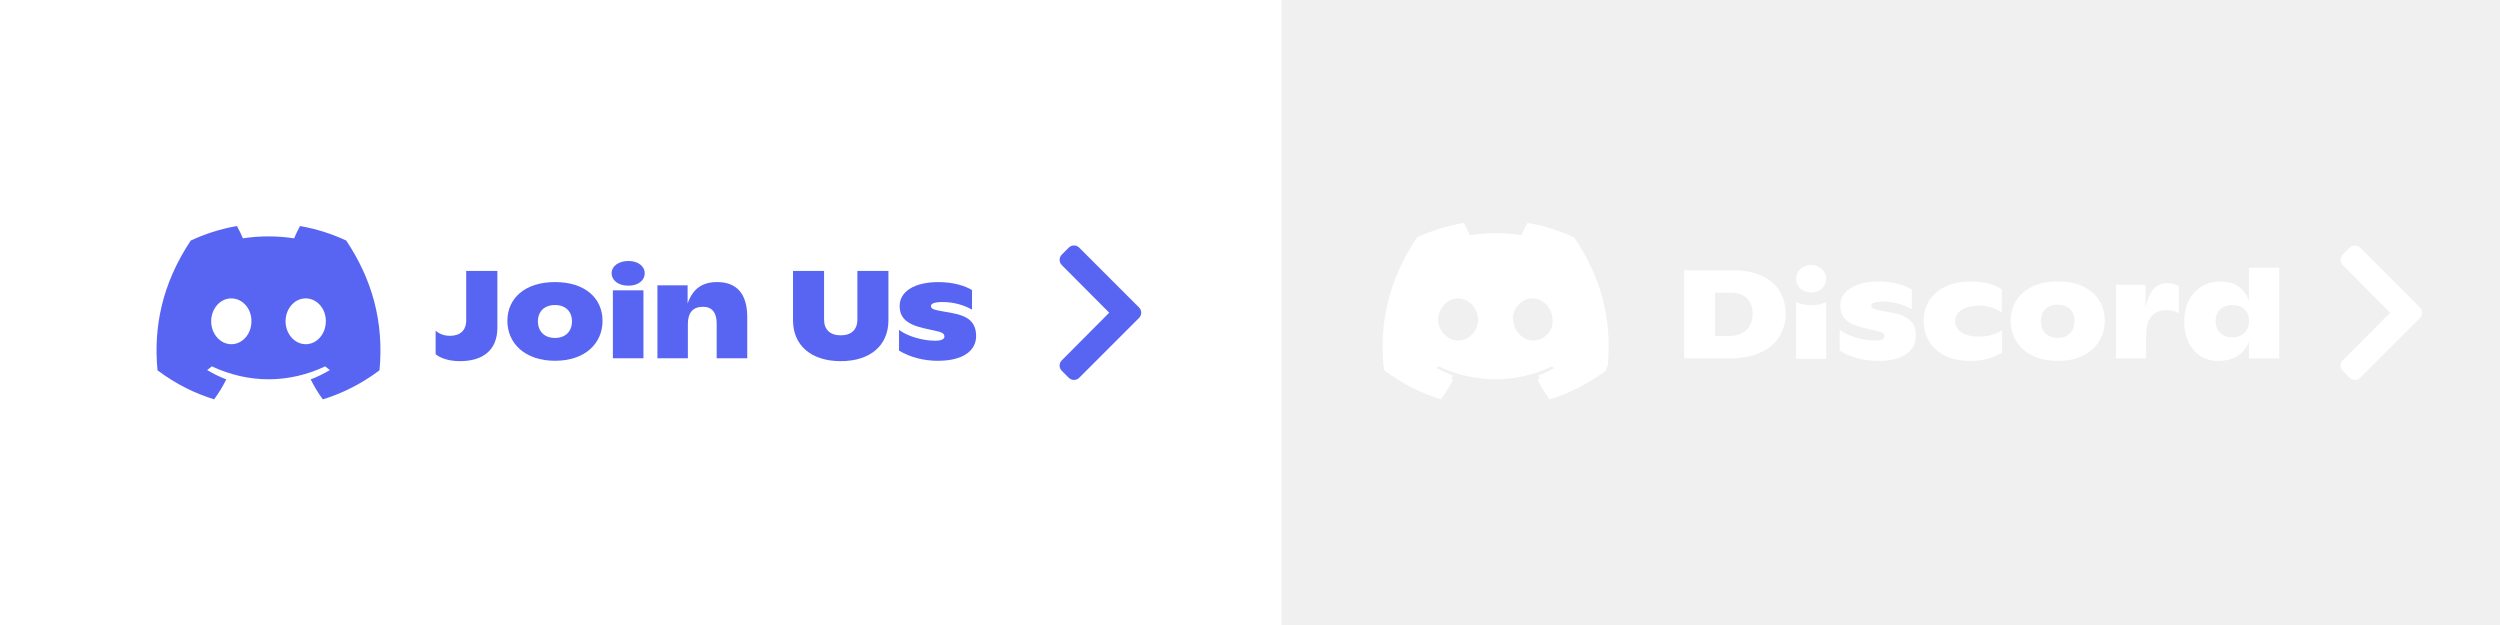
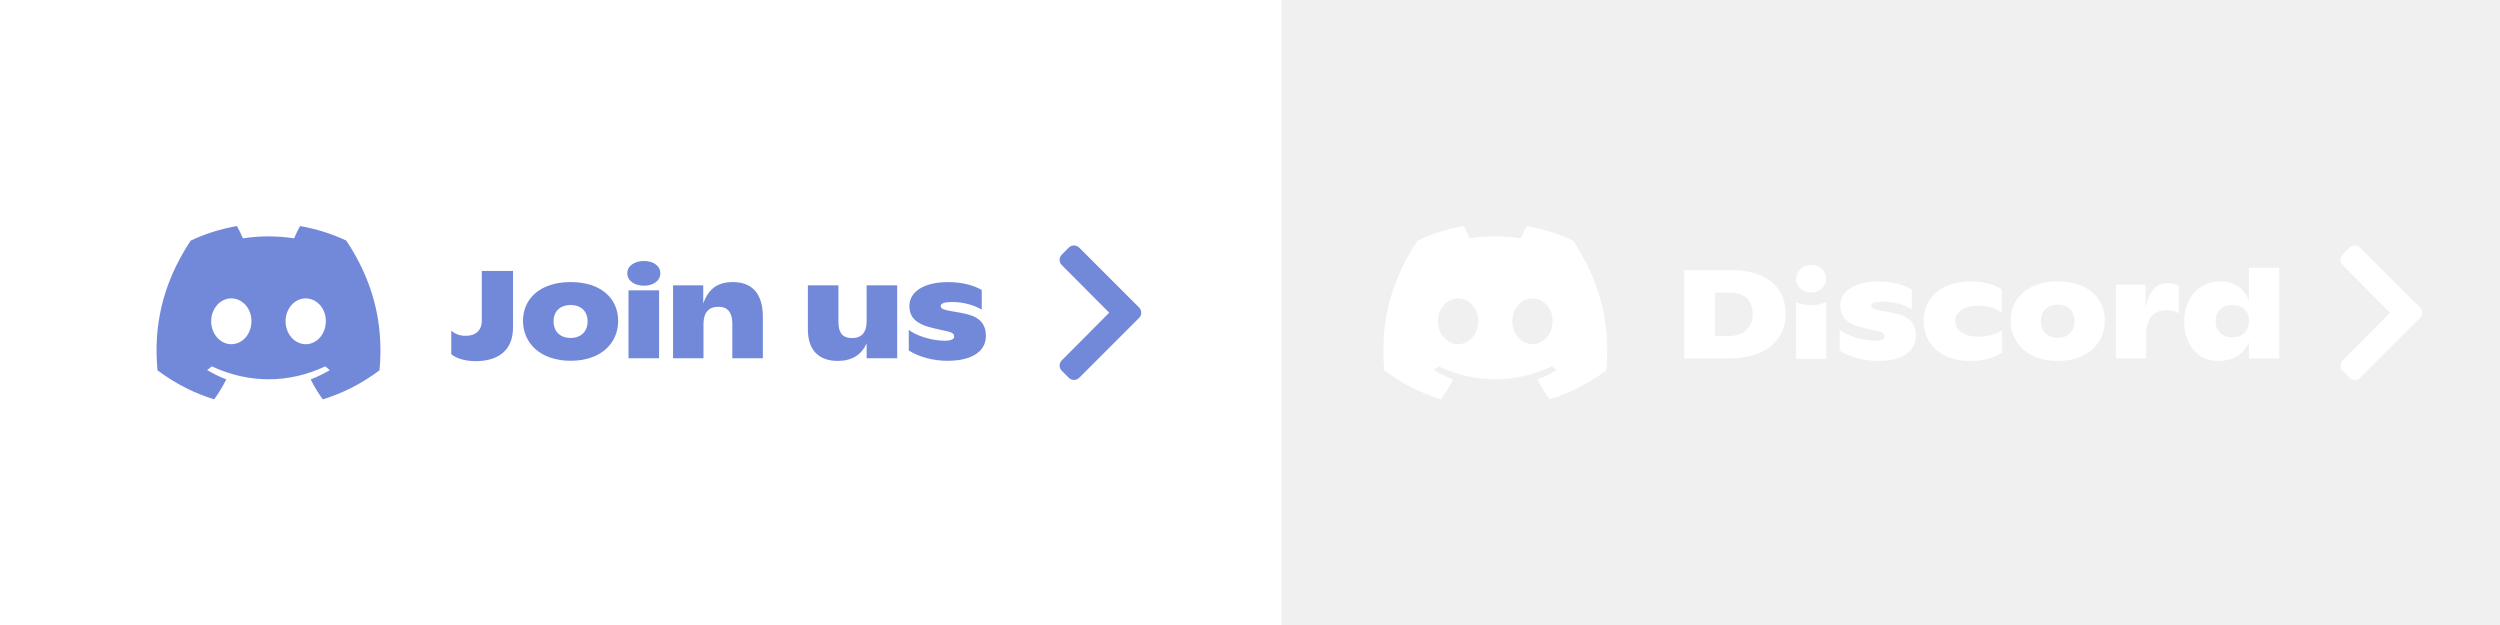
<svg xmlns="http://www.w3.org/2000/svg" width="120mm" height="30mm" viewBox="0 0 120 30" version="1.1" id="svg8" xml:space="preserve">
  <defs id="defs2">
    <rect x="75.82" y="98.266" width="25.123" height="7.884" id="rect953" />
    <rect x="75.82" y="98.266" width="25.123" height="7.884" id="rect953-0" />
    <rect x="75.82" y="98.266" width="25.123" height="7.884" id="rect968" />
    <clipPath id="clip0">
      <rect width="71" height="55" fill="white" id="rect716" />
    </clipPath>
    <clipPath id="clip0-9">
      <rect width="71" height="55" fill="white" id="rect852" />
    </clipPath>
    <clipPath id="clip0-6">
      <rect width="292" height="56.471" fill="white" transform="translate(0 11.7646)" id="rect159" />
    </clipPath>
    <clipPath id="clip1">
      <rect width="292" height="56.471" fill="white" transform="translate(0 11.7646)" id="rect162" />
    </clipPath>
    <clipPath id="clip0-65">
      <rect width="292" height="56.471" fill="white" transform="translate(0 11.7646)" id="rect338" />
    </clipPath>
    <clipPath clipPathUnits="userSpaceOnUse" id="clipPath405">
      <rect width="292" height="56.471" fill="#ffffff" id="rect407" x="-8.4424901e-06" y="11.765" style="stroke-width:1" />
    </clipPath>
    <clipPath clipPathUnits="userSpaceOnUse" id="clipPath409">
      <rect width="292" height="56.471" fill="#ffffff" id="rect411" x="-8.4424901e-06" y="11.765" style="stroke-width:1" />
    </clipPath>
    <clipPath clipPathUnits="userSpaceOnUse" id="clipPath413">
      <rect width="292" height="56.471" fill="#ffffff" id="rect415" x="-8.4424901e-06" y="11.765" style="stroke-width:1" />
    </clipPath>
    <clipPath clipPathUnits="userSpaceOnUse" id="clipPath417">
      <rect width="292" height="56.471" fill="#ffffff" id="rect419" x="-8.4424901e-06" y="11.765" style="stroke-width:1" />
    </clipPath>
    <clipPath clipPathUnits="userSpaceOnUse" id="clipPath421">
      <rect width="292" height="56.471" fill="#ffffff" id="rect423" x="-8.4424901e-06" y="11.765" style="stroke-width:1" />
    </clipPath>
    <clipPath clipPathUnits="userSpaceOnUse" id="clipPath425">
      <rect width="292" height="56.471" fill="#ffffff" id="rect427" x="-8.4424901e-06" y="11.765" style="stroke-width:1" />
    </clipPath>
    <clipPath clipPathUnits="userSpaceOnUse" id="clipPath429">
      <rect width="292" height="56.471" fill="#ffffff" id="rect431" x="-8.4424901e-06" y="11.765" style="stroke-width:1" />
    </clipPath>
    <clipPath clipPathUnits="userSpaceOnUse" id="clipPath433">
      <rect width="292" height="56.471" fill="#ffffff" id="rect435" x="-8.4424901e-06" y="11.765" style="stroke-width:1" />
    </clipPath>
    <clipPath clipPathUnits="userSpaceOnUse" id="clipPath437">
      <rect width="292" height="56.471" fill="#ffffff" id="rect439" x="-8.4424901e-06" y="11.765" style="stroke-width:1" />
    </clipPath>
  </defs>
  <g id="layer1" transform="translate(-52.23341,-75.88169)">
    <rect style="fill:#ffffff;fill-opacity:1;stroke-width:0.138;paint-order:stroke fill markers;stop-color:#000000" id="rect832" width="61.512" height="30" x="52.233" y="75.882" />
    <path id="path4789-6" class="" d="m 168.394,91.143 -2.873,2.873 c -0.139,0.139 -0.363,0.139 -0.502,0 l -0.335,-0.335 c -0.138,-0.138 -0.139,-0.362 -4.4e-4,-0.501 l 2.277,-2.288 -2.277,-2.287 c -0.138,-0.139 -0.138,-0.363 4.4e-4,-0.501 l 0.335,-0.335 c 0.139,-0.139 0.363,-0.139 0.502,0 l 2.873,2.873 c 0.139,0.139 0.139,0.363 0,0.502 z" style="fill:#ffffff;fill-opacity:1;stroke-width:0.015" />
-     <path id="path4789-6-2" class="" d="m 106.909,91.142 -2.873,2.873 c -0.139,0.139 -0.363,0.139 -0.502,0 L 103.199,93.68 c -0.138,-0.138 -0.139,-0.362 -4.7e-4,-0.501 l 2.277,-2.288 -2.277,-2.287 c -0.138,-0.139 -0.138,-0.363 4.7e-4,-0.501 l 0.335,-0.335 c 0.139,-0.139 0.363,-0.139 0.502,0 l 2.873,2.873 c 0.139,0.139 0.139,0.363 0,0.502 z" style="fill:#5865f2;fill-opacity:1;stroke-width:0.015" />
-     <g style="fill:none" id="g865" transform="matrix(0.1528338,0,0,0.1528338,118.5989,86.52296)">
-       <path d="M 60.105,4.898 C 55.579,2.821 50.727,1.292 45.653,0.415 45.56,0.399 45.468,0.441 45.42,0.525 44.796,1.635 44.105,3.083 43.621,4.222 38.164,3.405 32.734,3.405 27.389,4.222 26.905,3.058 26.189,1.635 25.562,0.525 25.514,0.444 25.422,0.401 25.329,0.415 20.258,1.289 15.406,2.819 10.878,4.898 10.838,4.915 10.805,4.943 10.783,4.979 1.578,18.731 -0.944,32.144 0.293,45.391 c 0.006,0.065 0.042,0.127 0.092,0.166 6.073,4.46 11.956,7.167 17.729,8.962 0.092,0.028 0.19,-0.006 0.249,-0.082 1.366,-1.865 2.583,-3.832 3.627,-5.899 0.062,-0.121 0.003,-0.265 -0.123,-0.313 -1.931,-0.733 -3.77,-1.626 -5.538,-2.64 -0.14,-0.082 -0.151,-0.282 -0.022,-0.378 0.372,-0.279 0.745,-0.569 1.1,-0.862 0.064,-0.053 0.154,-0.065 0.23,-0.031 11.62,5.305 24.199,5.305 35.682,0 0.076,-0.037 0.165,-0.025 0.232,0.028 0.355,0.293 0.728,0.586 1.103,0.865 0.129,0.096 0.12,0.296 -0.02,0.378 -1.769,1.034 -3.607,1.907 -5.541,2.637 -0.126,0.048 -0.182,0.194 -0.12,0.316 1.066,2.065 2.284,4.032 3.624,5.897 0.056,0.079 0.157,0.113 0.249,0.085 5.801,-1.795 11.684,-4.502 17.757,-8.962 0.053,-0.039 0.087,-0.099 0.092,-0.163 C 72.175,30.079 68.215,16.776 60.197,4.982 60.177,4.943 60.144,4.915 60.105,4.898 Z M 23.726,37.325 c -3.498,0 -6.381,-3.212 -6.381,-7.156 0,-3.944 2.827,-7.156 6.381,-7.156 3.582,0 6.437,3.24 6.381,7.156 0,3.944 -2.827,7.156 -6.381,7.156 z m 23.592,0 c -3.498,0 -6.381,-3.212 -6.381,-7.156 0,-3.944 2.826,-7.156 6.381,-7.156 3.582,0 6.437,3.24 6.381,7.156 0,3.944 -2.799,7.156 -6.381,7.156 z" fill="#ffffff" id="path848" />
-     </g>
+     <path id="path4789-6-2" class="" d="m 106.909,91.142 -2.873,2.873 c -0.139,0.139 -0.363,0.139 -0.502,0 L 103.199,93.68 c -0.138,-0.138 -0.139,-0.362 -4.7e-4,-0.501 l 2.277,-2.288 -2.277,-2.287 c -0.138,-0.139 -0.138,-0.363 4.7e-4,-0.501 l 0.335,-0.335 c 0.139,-0.139 0.363,-0.139 0.502,0 l 2.873,2.873 c 0.139,0.139 0.139,0.363 0,0.502 z" style="fill:#7289da;fill-opacity:1;stroke-width:0.015" />
    <g style="fill:none" id="g196" transform="matrix(0.1473298,0,0,0.1473298,118.6334,84.99851)">
      <g clip-path="url(#clip1)" id="g155">
        <path d="m 61.796,16.494 c -4.722,-2.209 -9.771,-3.815 -15.05,-4.729 -0.648,1.172 -1.406,2.749 -1.928,4.003 -5.612,-0.844 -11.171,-0.844 -16.68,0 -0.522,-1.254 -1.297,-2.831 -1.951,-4.003 -5.285,0.914 -10.339,2.526 -15.062,4.741 C 1.601,30.899 -0.981,44.934 0.31,58.771 6.627,63.488 12.749,66.354 18.768,68.229 c 1.486,-2.045 2.812,-4.22 3.953,-6.511 -2.175,-0.826 -4.257,-1.846 -6.225,-3.03 0.522,-0.387 1.033,-0.791 1.526,-1.207 12.003,5.614 25.045,5.614 36.905,0 0.499,0.416 1.01,0.821 1.526,1.207 -1.974,1.19 -4.062,2.209 -6.237,3.036 1.142,2.285 2.462,4.466 3.953,6.511 6.025,-1.875 12.153,-4.741 18.47,-9.464 C 74.155,42.731 70.052,28.824 61.796,16.494 Z m -37.439,33.767 c -3.603,0 -6.558,-3.364 -6.558,-7.46 0,-4.096 2.892,-7.466 6.558,-7.466 3.667,0 6.621,3.364 6.558,7.466 0.006,4.096 -2.892,7.46 -6.558,7.46 z m 24.236,0 c -3.603,0 -6.558,-3.364 -6.558,-7.46 0,-4.096 2.892,-7.466 6.558,-7.466 3.666,0 6.621,3.364 6.558,7.466 0,4.096 -2.892,7.46 -6.558,7.46 z" fill="#ffffff" id="path137" />
        <path d="m 98.029,26.171 h 15.664 c 3.776,0 6.966,0.604 9.583,1.805 2.61,1.201 4.567,2.877 5.864,5.022 1.296,2.145 1.95,4.6 1.95,7.367 0,2.708 -0.677,5.163 -2.031,7.361 -1.354,2.204 -3.414,3.944 -6.185,5.228 -2.771,1.283 -6.203,1.928 -10.305,1.928 H 98.029 Z m 14.379,21.414 c 2.542,0 4.499,-0.65 5.864,-1.946 1.366,-1.301 2.049,-3.071 2.049,-5.315 0,-2.08 -0.609,-3.739 -1.825,-4.981 -1.216,-1.242 -3.058,-1.869 -5.52,-1.869 h -4.9 v 14.112 z" fill="#ffffff" id="path139" />
        <path d="m 154.541,54.846 c -2.169,-0.574 -4.126,-1.407 -5.864,-2.502 v -6.81 c 1.314,1.037 3.075,1.893 5.284,2.567 2.209,0.668 4.344,1.002 6.409,1.002 0.964,0 1.693,-0.129 2.186,-0.387 0.494,-0.258 0.741,-0.568 0.741,-0.926 0,-0.41 -0.132,-0.75 -0.402,-1.026 -0.27,-0.275 -0.792,-0.504 -1.566,-0.697 l -4.82,-1.108 c -2.76,-0.656 -4.717,-1.565 -5.881,-2.731 -1.165,-1.16 -1.745,-2.684 -1.745,-4.571 0,-1.588 0.505,-2.965 1.527,-4.143 1.015,-1.178 2.461,-2.086 4.337,-2.725 1.877,-0.645 4.068,-0.967 6.587,-0.967 2.249,0 4.309,0.246 6.186,0.738 1.876,0.492 3.425,1.119 4.659,1.887 v 6.441 c -1.263,-0.768 -2.709,-1.371 -4.361,-1.829 -1.647,-0.451 -3.339,-0.674 -5.084,-0.674 -2.519,0 -3.775,0.44 -3.775,1.313 0,0.41 0.195,0.715 0.585,0.92 0.39,0.205 1.107,0.416 2.146,0.639 l 4.016,0.738 c 2.623,0.463 4.579,1.278 5.864,2.438 1.286,1.16 1.928,2.877 1.928,5.151 0,2.491 -1.061,4.466 -3.19,5.931 -2.129,1.465 -5.147,2.198 -9.06,2.198 -2.301,-0.006 -4.538,-0.293 -6.707,-0.867 z" fill="#ffffff" id="path141" />
        <path d="m 182.978,53.984 c -2.3,-1.149 -4.039,-2.708 -5.198,-4.677 -1.159,-1.969 -1.744,-4.184 -1.744,-6.646 0,-2.461 0.602,-4.665 1.807,-6.605 1.205,-1.94 2.972,-3.463 5.302,-4.571 2.329,-1.108 5.112,-1.659 8.354,-1.659 4.016,0 7.35,0.862 10.001,2.584 v 7.507 c -0.935,-0.656 -2.026,-1.19 -3.271,-1.6 -1.245,-0.41 -2.576,-0.615 -3.999,-0.615 -2.49,0 -4.435,0.463 -5.841,1.395 -1.406,0.932 -2.111,2.145 -2.111,3.651 0,1.477 0.682,2.684 2.048,3.634 1.366,0.944 3.345,1.418 5.944,1.418 1.337,0 2.657,-0.199 3.959,-0.592 1.297,-0.399 2.416,-0.885 3.351,-1.459 v 7.261 c -2.943,1.805 -6.357,2.708 -10.242,2.708 -3.27,-0.012 -6.059,-0.586 -8.36,-1.735 z" fill="#ffffff" id="path143" />
        <path d="m 211.518,53.984 c -2.318,-1.149 -4.085,-2.719 -5.302,-4.718 -1.216,-1.998 -1.83,-4.225 -1.83,-6.687 0,-2.461 0.608,-4.659 1.83,-6.587 1.222,-1.928 2.978,-3.44 5.285,-4.536 2.3,-1.096 5.049,-1.641 8.233,-1.641 3.185,0 5.933,0.545 8.234,1.641 2.301,1.096 4.057,2.596 5.262,4.513 1.205,1.916 1.807,4.114 1.807,6.605 0,2.461 -0.602,4.688 -1.807,6.687 -1.205,1.998 -2.967,3.569 -5.285,4.718 -2.318,1.149 -5.055,1.723 -8.216,1.723 -3.162,0 -5.899,-0.569 -8.211,-1.717 z m 12.204,-7.279 c 0.976,-0.996 1.469,-2.315 1.469,-3.956 0,-1.641 -0.488,-2.948 -1.469,-3.915 -0.975,-0.973 -2.307,-1.459 -3.993,-1.459 -1.716,0 -3.059,0.486 -4.04,1.459 -0.975,0.973 -1.463,2.274 -1.463,3.915 0,1.641 0.488,2.959 1.463,3.956 0.976,0.996 2.324,1.5 4.04,1.5 1.686,-0.006 3.018,-0.504 3.993,-1.5 z" fill="#ffffff" id="path145" />
        <path d="m 259.17,31.34 v 8.861 c -1.021,-0.686 -2.341,-1.026 -3.976,-1.026 -2.141,0 -3.793,0.662 -4.941,1.987 -1.153,1.325 -1.727,3.387 -1.727,6.177 v 7.548 h -9.84 V 30.888 h 9.64 v 7.63 c 0.533,-2.79 1.4,-4.846 2.593,-6.177 1.188,-1.324 2.725,-1.987 4.596,-1.987 1.417,0 2.634,0.328 3.655,0.985 z" fill="#ffffff" id="path147" />
        <path d="m 291.864,25.35 v 29.536 h -9.841 v -5.374 c -0.832,2.022 -2.094,3.563 -3.792,4.618 -1.699,1.049 -3.799,1.577 -6.289,1.577 -2.226,0 -4.165,-0.551 -5.824,-1.659 -1.658,-1.108 -2.937,-2.625 -3.838,-4.553 -0.895,-1.928 -1.349,-4.108 -1.349,-6.546 -0.028,-2.514 0.448,-4.77 1.429,-6.769 0.976,-1.998 2.358,-3.557 4.137,-4.677 1.779,-1.119 3.81,-1.682 6.088,-1.682 4.688,0 7.832,2.08 9.438,6.235 V 25.35 Z m -11.309,21.191 c 1.004,-0.996 1.503,-2.291 1.503,-3.874 0,-1.53 -0.488,-2.778 -1.463,-3.733 -0.976,-0.955 -2.313,-1.436 -3.994,-1.436 -1.658,0 -2.983,0.486 -3.976,1.459 -0.993,0.973 -1.486,2.233 -1.486,3.792 0,1.559 0.493,2.831 1.486,3.815 0.993,0.985 2.301,1.477 3.936,1.477 1.658,-0.006 2.989,-0.504 3.994,-1.5 z" fill="#ffffff" id="path149" />
        <path d="m 139.382,33.443 c 2.709,0 4.906,-2.015 4.906,-4.501 0,-2.486 -2.197,-4.501 -4.906,-4.501 -2.71,0 -4.906,2.015 -4.906,4.501 0,2.486 2.196,4.501 4.906,4.501 z" fill="#ffffff" id="path151" />
        <path d="m 134.472,36.544 c 3.006,1.324 6.736,1.383 9.811,0 v 18.472 h -9.811 z" fill="#ffffff" id="path153" />
      </g>
    </g>
-     <path d="m 61.796,16.494 c -4.722,-2.209 -9.771,-3.815 -15.05,-4.729 -0.648,1.172 -1.406,2.749 -1.928,4.003 -5.612,-0.844 -11.171,-0.844 -16.68,0 -0.522,-1.254 -1.297,-2.831 -1.951,-4.003 -5.285,0.914 -10.339,2.526 -15.062,4.741 C 1.601,30.899 -0.981,44.934 0.31,58.771 6.627,63.488 12.749,66.354 18.768,68.229 c 1.486,-2.045 2.812,-4.22 3.953,-6.511 -2.175,-0.826 -4.257,-1.846 -6.225,-3.03 0.522,-0.387 1.033,-0.791 1.526,-1.207 12.003,5.614 25.045,5.614 36.905,0 0.499,0.416 1.01,0.821 1.526,1.207 -1.974,1.19 -4.062,2.209 -6.237,3.036 1.142,2.285 2.462,4.466 3.953,6.511 6.025,-1.875 12.153,-4.741 18.47,-9.464 C 74.155,42.731 70.052,28.824 61.796,16.494 Z m -37.439,33.767 c -3.603,0 -6.558,-3.364 -6.558,-7.46 0,-4.096 2.892,-7.466 6.558,-7.466 3.667,0 6.621,3.364 6.558,7.466 0.006,4.096 -2.892,7.46 -6.558,7.46 z m 24.236,0 c -3.603,0 -6.558,-3.364 -6.558,-7.46 0,-4.096 2.892,-7.466 6.558,-7.466 3.666,0 6.621,3.364 6.558,7.466 0,4.096 -2.892,7.46 -6.558,7.46 z" fill="#5865f2" id="path316" transform="matrix(0.1473289,0,0,0.1473333,59.74773,84.99837)" clip-path="url(#clipPath437)" />
-     <g aria-label="Join Us" id="text232" style="font-weight:bold;font-stretch:ultra-expanded;font-size:5.987px;font-family:'ABC Ginto Nord Bold';-inkscape-font-specification:'ABC Ginto Nord Bold,  Bold Ultra-Expanded';fill:#5865f2;stroke-width:0.264">
-       <path d="m 74.306,93.217 c 1.06,0 1.802,-0.485 1.802,-1.617 v -2.712 h -1.497 v 2.377 c 0,0.485 -0.305,0.736 -0.772,0.736 -0.347,0 -0.563,-0.132 -0.695,-0.245 v 1.126 c 0.186,0.168 0.605,0.335 1.162,0.335 z" id="path427" />
-       <path d="m 78.874,93.199 c 1.455,0 2.281,-0.844 2.281,-1.916 0,-1.078 -0.826,-1.862 -2.281,-1.862 -1.455,0 -2.287,0.79 -2.287,1.862 0,1.066 0.832,1.916 2.287,1.916 z m 0,-1.096 c -0.515,0 -0.82,-0.323 -0.82,-0.796 0,-0.473 0.305,-0.784 0.82,-0.784 0.509,0 0.814,0.311 0.814,0.784 0,0.473 -0.305,0.796 -0.814,0.796 z" id="path429" />
-       <path d="m 82.395,89.595 c 0.461,0 0.784,-0.245 0.784,-0.599 0,-0.341 -0.323,-0.587 -0.784,-0.587 -0.467,0 -0.802,0.245 -0.802,0.587 0,0.353 0.335,0.599 0.802,0.599 z m 0.724,3.485 V 89.817 H 81.652 v 3.263 z" id="path431" />
-       <path d="m 86.658,89.421 c -0.73,0 -1.174,0.329 -1.419,1.03 v -0.874 h -1.449 v 3.503 h 1.461 v -1.647 c 0,-0.545 0.245,-0.826 0.724,-0.826 0.431,0 0.659,0.275 0.659,0.802 v 1.67 h 1.467 v -1.982 c 0,-1.102 -0.497,-1.676 -1.443,-1.676 z" id="path433" />
-       <path d="m 92.591,93.217 c 1.407,0 2.287,-0.748 2.287,-1.964 v -2.365 h -1.491 v 2.335 c 0,0.485 -0.293,0.754 -0.796,0.754 -0.509,0 -0.802,-0.269 -0.802,-0.754 v -2.335 h -1.491 v 2.365 c 0,1.215 0.88,1.964 2.293,1.964 z" id="path435" />
-       <path d="m 97.261,93.199 c 1.191,0 1.826,-0.479 1.826,-1.185 0,-0.695 -0.419,-0.976 -1.162,-1.108 L 97.327,90.799 c -0.287,-0.06 -0.407,-0.096 -0.407,-0.228 0,-0.12 0.162,-0.192 0.563,-0.192 0.539,0 1.048,0.156 1.407,0.365 V 89.805 c -0.341,-0.21 -0.91,-0.383 -1.617,-0.383 -1.138,0 -1.856,0.449 -1.856,1.144 0,0.533 0.293,0.868 1.138,1.066 l 0.718,0.162 c 0.245,0.06 0.293,0.144 0.293,0.251 0,0.096 -0.126,0.192 -0.437,0.192 -0.611,0 -1.347,-0.216 -1.742,-0.521 v 0.994 c 0.521,0.317 1.185,0.491 1.874,0.491 z" id="path437" />
+     <path d="m 61.796,16.494 c -4.722,-2.209 -9.771,-3.815 -15.05,-4.729 -0.648,1.172 -1.406,2.749 -1.928,4.003 -5.612,-0.844 -11.171,-0.844 -16.68,0 -0.522,-1.254 -1.297,-2.831 -1.951,-4.003 -5.285,0.914 -10.339,2.526 -15.062,4.741 C 1.601,30.899 -0.981,44.934 0.31,58.771 6.627,63.488 12.749,66.354 18.768,68.229 c 1.486,-2.045 2.812,-4.22 3.953,-6.511 -2.175,-0.826 -4.257,-1.846 -6.225,-3.03 0.522,-0.387 1.033,-0.791 1.526,-1.207 12.003,5.614 25.045,5.614 36.905,0 0.499,0.416 1.01,0.821 1.526,1.207 -1.974,1.19 -4.062,2.209 -6.237,3.036 1.142,2.285 2.462,4.466 3.953,6.511 6.025,-1.875 12.153,-4.741 18.47,-9.464 C 74.155,42.731 70.052,28.824 61.796,16.494 Z m -37.439,33.767 c -3.603,0 -6.558,-3.364 -6.558,-7.46 0,-4.096 2.892,-7.466 6.558,-7.466 3.667,0 6.621,3.364 6.558,7.466 0.006,4.096 -2.892,7.46 -6.558,7.46 z m 24.236,0 c -3.603,0 -6.558,-3.364 -6.558,-7.46 0,-4.096 2.892,-7.466 6.558,-7.466 3.666,0 6.621,3.364 6.558,7.466 0,4.096 -2.892,7.46 -6.558,7.46 z" fill="#7289da" id="path316" transform="matrix(0.1473289,0,0,0.1473333,59.74773,84.99837)" clip-path="url(#clipPath437)" style="fill:#7289da;fill-opacity:1" />
+     <g aria-label="Join us" id="text232" style="font-weight:bold;font-stretch:ultra-expanded;font-size:5.987px;font-family:'ABC Ginto Nord Bold';-inkscape-font-specification:'ABC Ginto Nord Bold,  Bold Ultra-Expanded';fill:#7289da;stroke-width:0.264">
+       <path d="m 75.056,93.217 c 1.06,0 1.802,-0.485 1.802,-1.617 v -2.712 h -1.497 v 2.377 c 0,0.485 -0.305,0.736 -0.772,0.736 -0.347,0 -0.563,-0.132 -0.695,-0.245 v 1.126 c 0.186,0.168 0.605,0.335 1.162,0.335 z" id="path892" />
+       <path d="m 79.624,93.199 c 1.455,0 2.281,-0.844 2.281,-1.916 0,-1.078 -0.826,-1.862 -2.281,-1.862 -1.455,0 -2.287,0.79 -2.287,1.862 0,1.066 0.832,1.916 2.287,1.916 z m 0,-1.096 c -0.515,0 -0.82,-0.323 -0.82,-0.796 0,-0.473 0.305,-0.784 0.82,-0.784 0.509,0 0.814,0.311 0.814,0.784 0,0.473 -0.305,0.796 -0.814,0.796 z" id="path894" />
+       <path d="m 83.145,89.595 c 0.461,0 0.784,-0.245 0.784,-0.599 0,-0.341 -0.323,-0.587 -0.784,-0.587 -0.467,0 -0.802,0.245 -0.802,0.587 0,0.353 0.335,0.599 0.802,0.599 z m 0.724,3.485 V 89.817 H 82.402 v 3.263 z" id="path896" />
+       <path d="m 87.408,89.421 c -0.73,0 -1.174,0.329 -1.419,1.03 v -0.874 h -1.449 v 3.503 h 1.461 v -1.647 c 0,-0.545 0.245,-0.826 0.724,-0.826 0.431,0 0.659,0.275 0.659,0.802 v 1.67 h 1.467 v -1.982 c 0,-1.102 -0.497,-1.676 -1.443,-1.676 z" id="path898" />
+       <path d="m 93.832,91.301 c 0,0.533 -0.239,0.808 -0.701,0.808 -0.449,0 -0.653,-0.245 -0.653,-0.778 v -1.754 h -1.467 v 2.114 c 0,0.97 0.497,1.515 1.437,1.515 0.665,0 1.15,-0.293 1.383,-0.85 v 0.724 h 1.467 v -3.503 h -1.467 z" id="path900" />
+       <path d="m 97.73,93.199 c 1.191,0 1.826,-0.479 1.826,-1.185 0,-0.695 -0.419,-0.976 -1.162,-1.108 l -0.599,-0.108 c -0.287,-0.06 -0.407,-0.096 -0.407,-0.228 0,-0.12 0.162,-0.192 0.563,-0.192 0.539,0 1.048,0.156 1.407,0.365 V 89.805 c -0.341,-0.21 -0.91,-0.383 -1.617,-0.383 -1.138,0 -1.856,0.449 -1.856,1.144 0,0.533 0.293,0.868 1.138,1.066 l 0.718,0.162 c 0.245,0.06 0.293,0.144 0.293,0.251 0,0.096 -0.126,0.192 -0.437,0.192 -0.611,0 -1.347,-0.216 -1.742,-0.521 v 0.994 c 0.521,0.317 1.185,0.491 1.874,0.491 z" id="path902" />
    </g>
  </g>
  <style id="style834">.st0{fill:#FFFFFF;}</style>
</svg>
